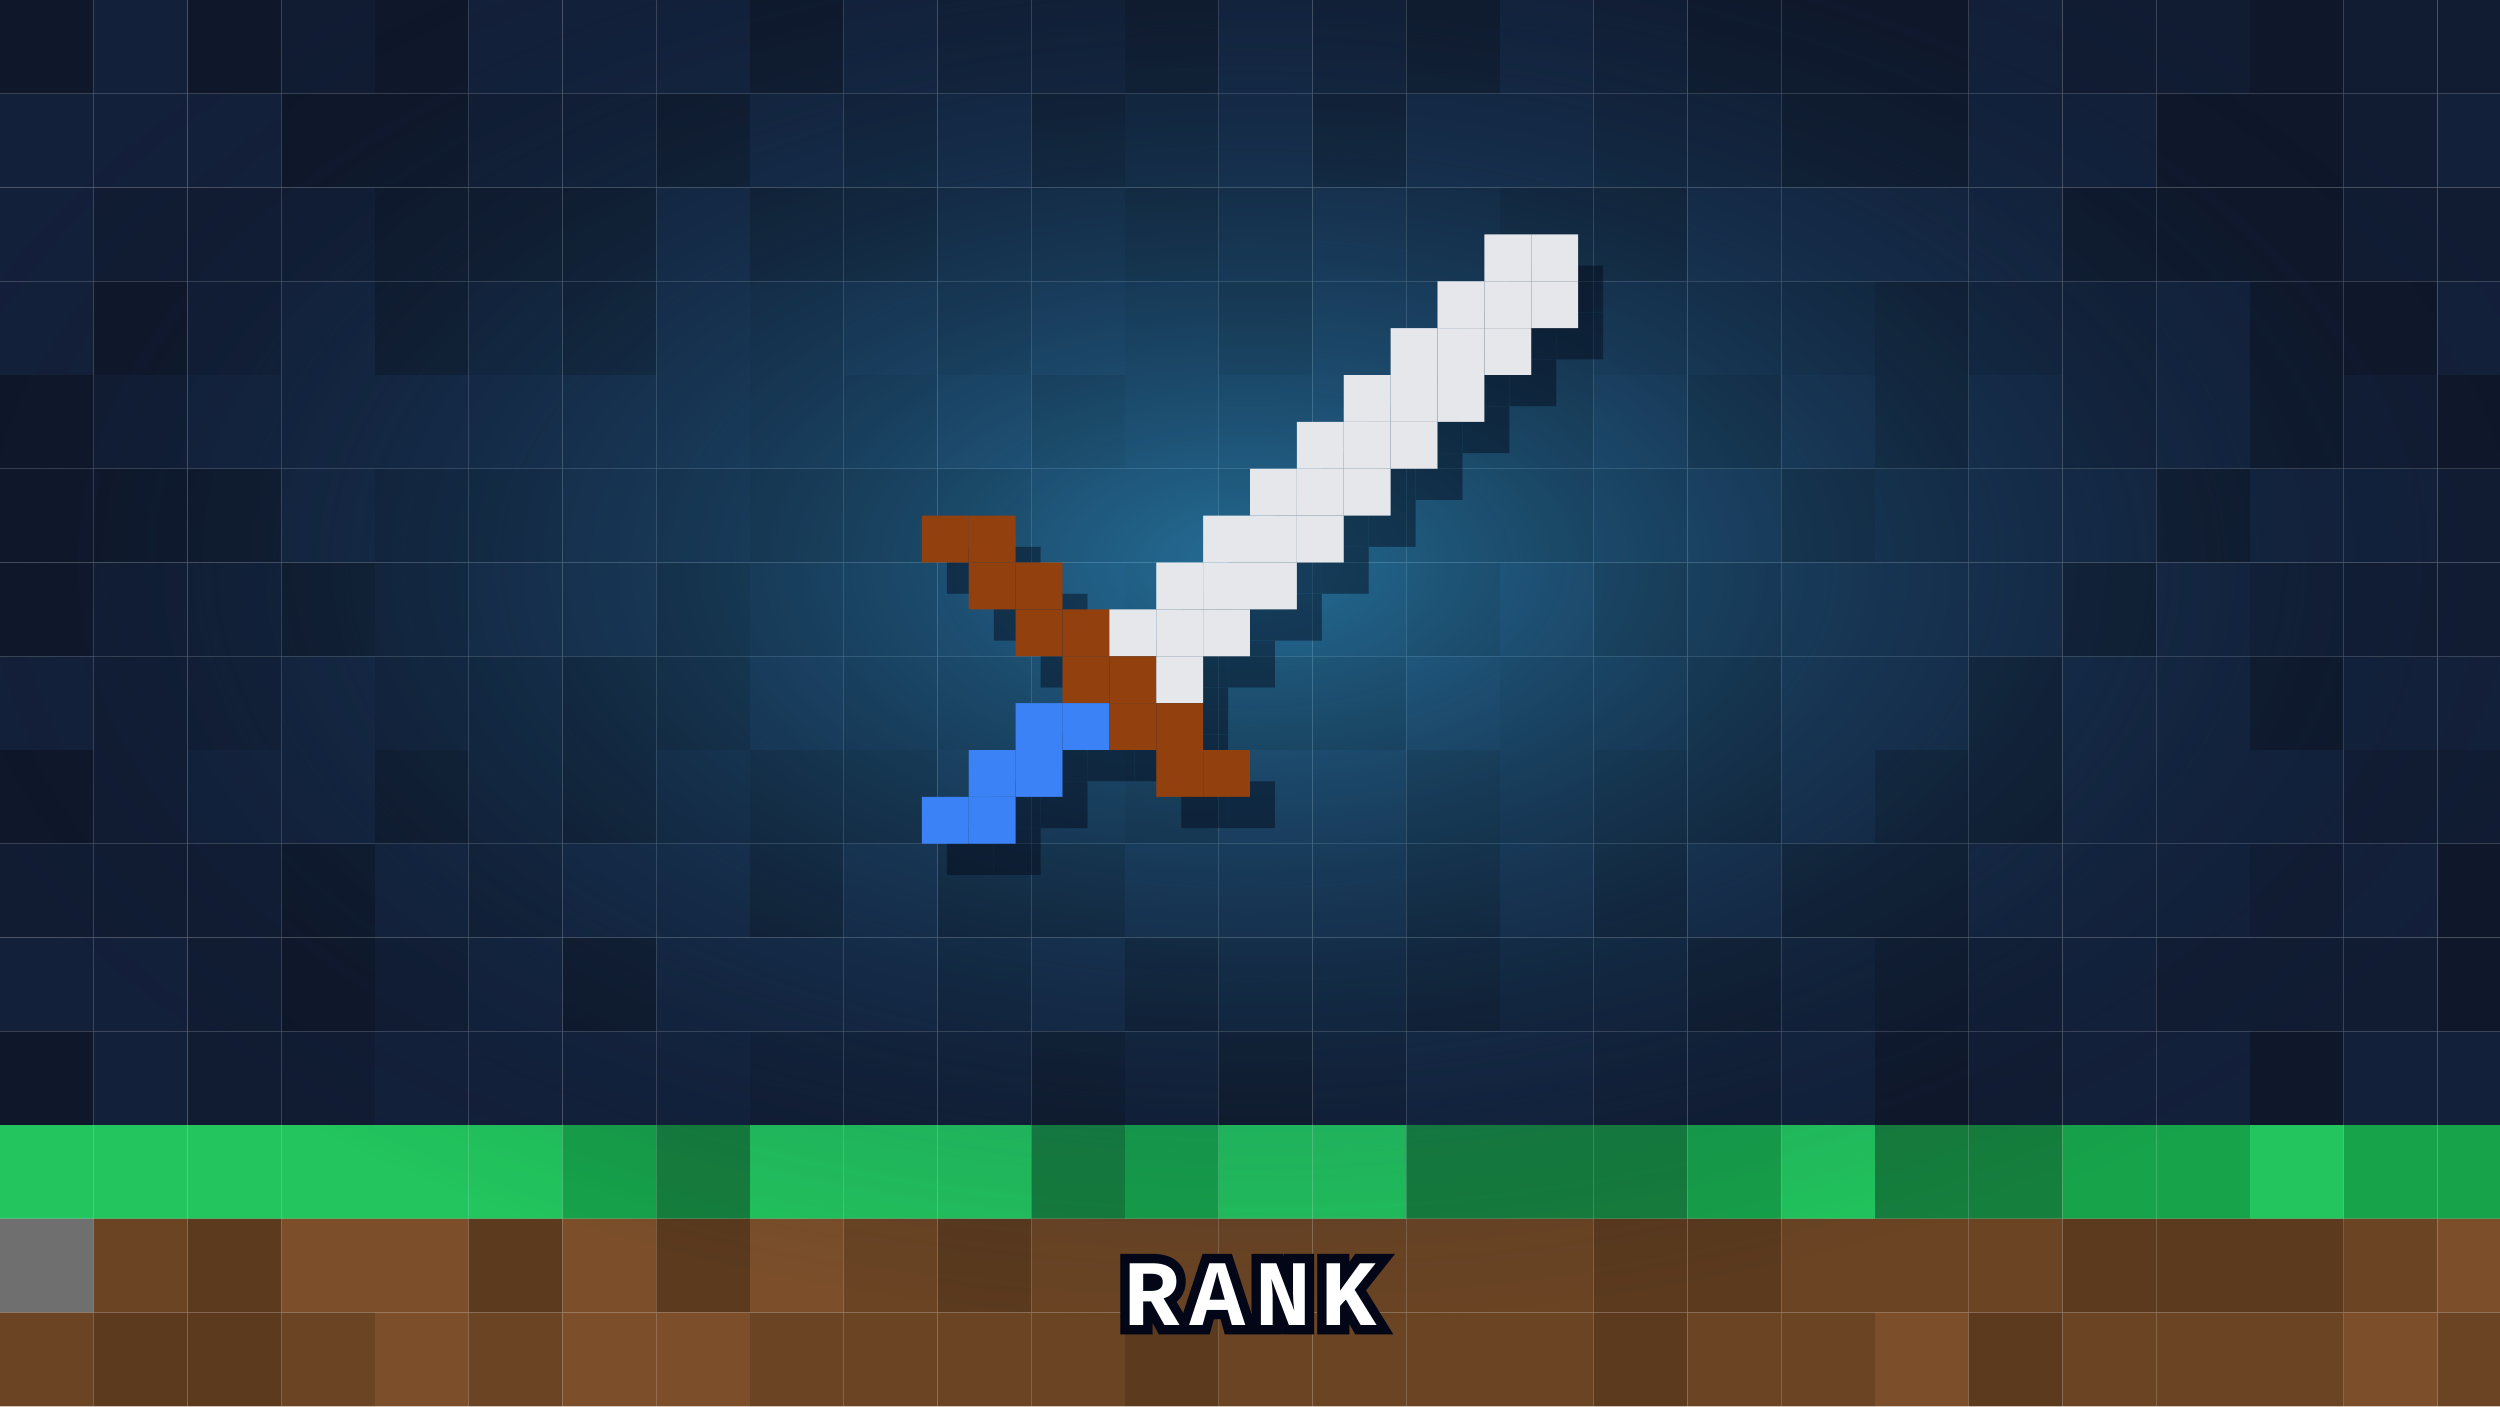
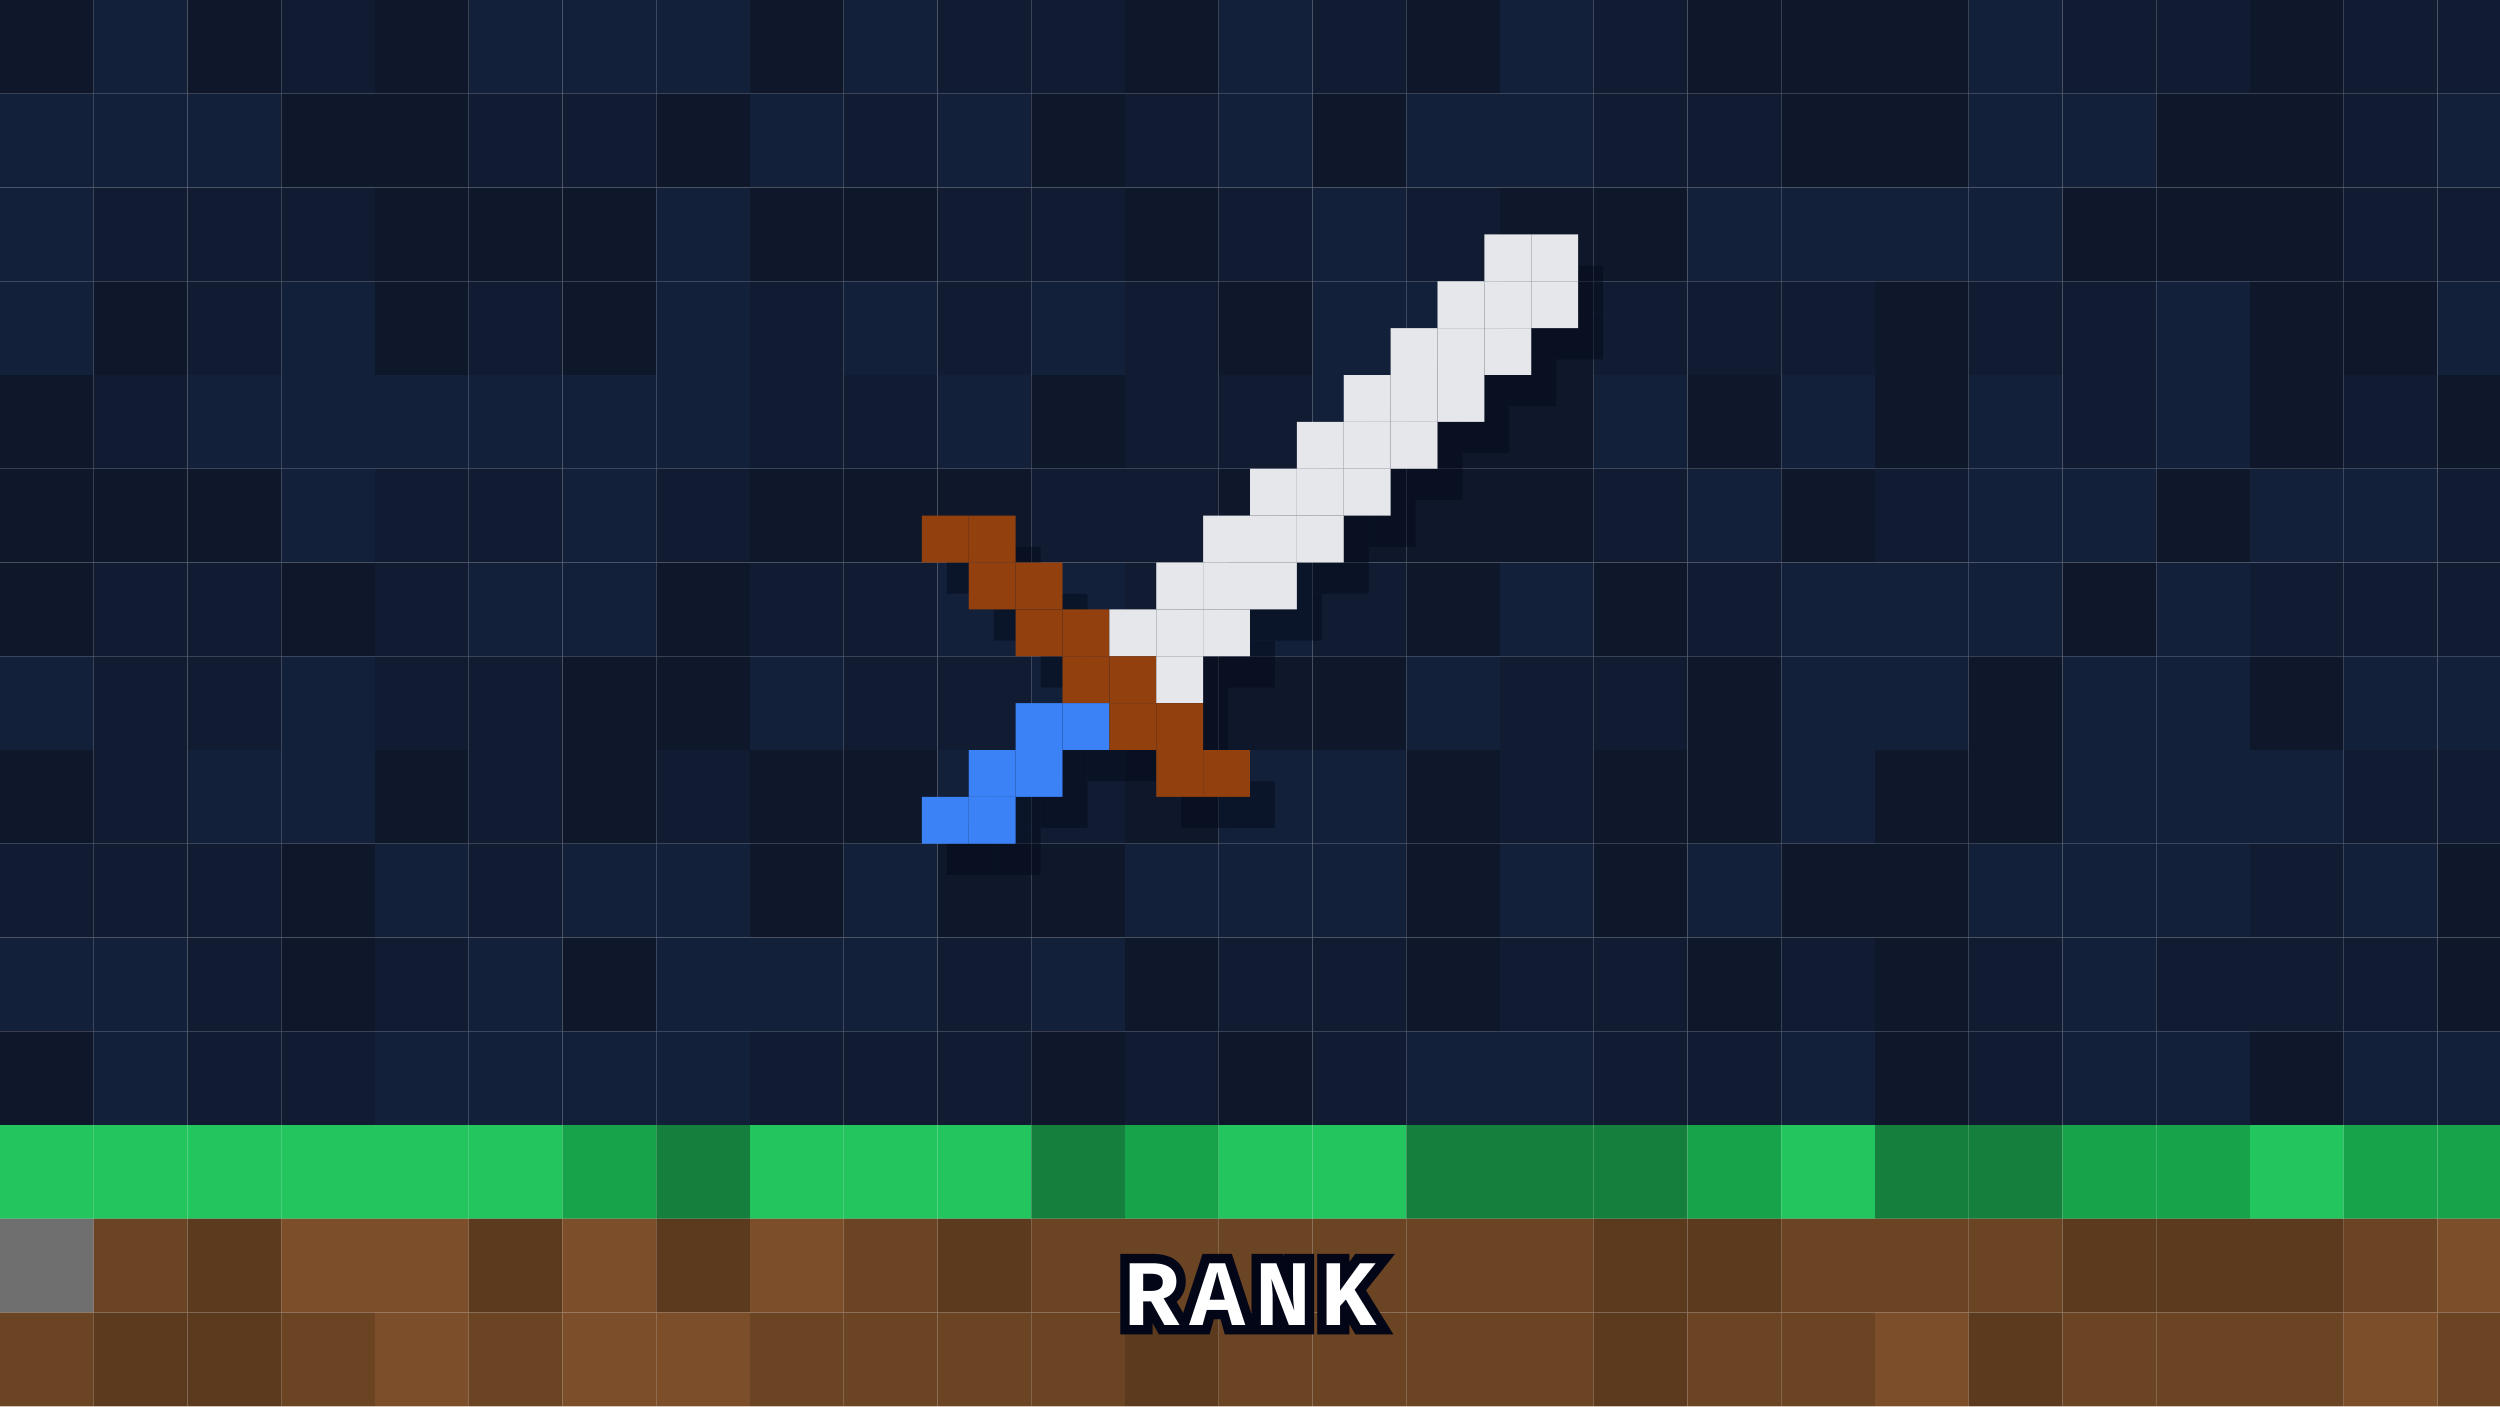
<svg xmlns="http://www.w3.org/2000/svg" viewBox="0 0 800 450" width="800" height="450">
-   <defs>
-     <radialGradient id="g" cx="50%" cy="40%" r="55%">
-       <stop offset="0" stop-color="#38bdf8" stop-opacity=".85" />
-       <stop offset="1" stop-color="#020617" stop-opacity="0" />
-     </radialGradient>
-   </defs>
  <rect x="0" y="0" width="30" height="30" fill="#0f172a" />
  <rect x="30" y="0" width="30" height="30" fill="#13203a" />
  <rect x="60" y="0" width="30" height="30" fill="#0f172a" />
  <rect x="90" y="0" width="30" height="30" fill="#111c33" />
  <rect x="120" y="0" width="30" height="30" fill="#0f172a" />
  <rect x="150" y="0" width="30" height="30" fill="#13203a" />
  <rect x="180" y="0" width="30" height="30" fill="#13203a" />
  <rect x="210" y="0" width="30" height="30" fill="#13203a" />
  <rect x="240" y="0" width="30" height="30" fill="#0f172a" />
  <rect x="270" y="0" width="30" height="30" fill="#13203a" />
  <rect x="300" y="0" width="30" height="30" fill="#111c33" />
  <rect x="330" y="0" width="30" height="30" fill="#111c33" />
  <rect x="360" y="0" width="30" height="30" fill="#0f172a" />
  <rect x="390" y="0" width="30" height="30" fill="#13203a" />
  <rect x="420" y="0" width="30" height="30" fill="#111c33" />
  <rect x="450" y="0" width="30" height="30" fill="#0f172a" />
  <rect x="480" y="0" width="30" height="30" fill="#13203a" />
  <rect x="510" y="0" width="30" height="30" fill="#111c33" />
  <rect x="540" y="0" width="30" height="30" fill="#0f172a" />
  <rect x="570" y="0" width="30" height="30" fill="#0f172a" />
  <rect x="600" y="0" width="30" height="30" fill="#0f172a" />
  <rect x="630" y="0" width="30" height="30" fill="#13203a" />
  <rect x="660" y="0" width="30" height="30" fill="#111c33" />
  <rect x="690" y="0" width="30" height="30" fill="#111c33" />
  <rect x="720" y="0" width="30" height="30" fill="#0f172a" />
  <rect x="750" y="0" width="30" height="30" fill="#111c33" />
  <rect x="780" y="0" width="30" height="30" fill="#111c33" />
  <rect x="0" y="30" width="30" height="30" fill="#13203a" />
  <rect x="30" y="30" width="30" height="30" fill="#13203a" />
  <rect x="60" y="30" width="30" height="30" fill="#13203a" />
  <rect x="90" y="30" width="30" height="30" fill="#0f172a" />
  <rect x="120" y="30" width="30" height="30" fill="#0f172a" />
  <rect x="150" y="30" width="30" height="30" fill="#111c33" />
  <rect x="180" y="30" width="30" height="30" fill="#111c33" />
  <rect x="210" y="30" width="30" height="30" fill="#0f172a" />
  <rect x="240" y="30" width="30" height="30" fill="#13203a" />
  <rect x="270" y="30" width="30" height="30" fill="#111c33" />
  <rect x="300" y="30" width="30" height="30" fill="#13203a" />
  <rect x="330" y="30" width="30" height="30" fill="#0f172a" />
  <rect x="360" y="30" width="30" height="30" fill="#111c33" />
  <rect x="390" y="30" width="30" height="30" fill="#13203a" />
  <rect x="420" y="30" width="30" height="30" fill="#0f172a" />
  <rect x="450" y="30" width="30" height="30" fill="#13203a" />
  <rect x="480" y="30" width="30" height="30" fill="#13203a" />
  <rect x="510" y="30" width="30" height="30" fill="#111c33" />
  <rect x="540" y="30" width="30" height="30" fill="#111c33" />
  <rect x="570" y="30" width="30" height="30" fill="#0f172a" />
  <rect x="600" y="30" width="30" height="30" fill="#0f172a" />
  <rect x="630" y="30" width="30" height="30" fill="#13203a" />
  <rect x="660" y="30" width="30" height="30" fill="#13203a" />
  <rect x="690" y="30" width="30" height="30" fill="#0f172a" />
  <rect x="720" y="30" width="30" height="30" fill="#0f172a" />
  <rect x="750" y="30" width="30" height="30" fill="#111c33" />
  <rect x="780" y="30" width="30" height="30" fill="#13203a" />
  <rect x="0" y="60" width="30" height="30" fill="#13203a" />
  <rect x="30" y="60" width="30" height="30" fill="#111c33" />
  <rect x="60" y="60" width="30" height="30" fill="#111c33" />
  <rect x="90" y="60" width="30" height="30" fill="#111c33" />
  <rect x="120" y="60" width="30" height="30" fill="#0f172a" />
  <rect x="150" y="60" width="30" height="30" fill="#0f172a" />
  <rect x="180" y="60" width="30" height="30" fill="#0f172a" />
  <rect x="210" y="60" width="30" height="30" fill="#13203a" />
  <rect x="240" y="60" width="30" height="30" fill="#0f172a" />
  <rect x="270" y="60" width="30" height="30" fill="#0f172a" />
  <rect x="300" y="60" width="30" height="30" fill="#111c33" />
  <rect x="330" y="60" width="30" height="30" fill="#111c33" />
  <rect x="360" y="60" width="30" height="30" fill="#0f172a" />
  <rect x="390" y="60" width="30" height="30" fill="#111c33" />
  <rect x="420" y="60" width="30" height="30" fill="#13203a" />
  <rect x="450" y="60" width="30" height="30" fill="#111c33" />
  <rect x="480" y="60" width="30" height="30" fill="#0f172a" />
  <rect x="510" y="60" width="30" height="30" fill="#0f172a" />
  <rect x="540" y="60" width="30" height="30" fill="#13203a" />
  <rect x="570" y="60" width="30" height="30" fill="#13203a" />
  <rect x="600" y="60" width="30" height="30" fill="#13203a" />
  <rect x="630" y="60" width="30" height="30" fill="#13203a" />
  <rect x="660" y="60" width="30" height="30" fill="#0f172a" />
  <rect x="690" y="60" width="30" height="30" fill="#0f172a" />
  <rect x="720" y="60" width="30" height="30" fill="#0f172a" />
  <rect x="750" y="60" width="30" height="30" fill="#111c33" />
  <rect x="780" y="60" width="30" height="30" fill="#111c33" />
  <rect x="0" y="90" width="30" height="30" fill="#13203a" />
  <rect x="30" y="90" width="30" height="30" fill="#0f172a" />
  <rect x="60" y="90" width="30" height="30" fill="#111c33" />
  <rect x="90" y="90" width="30" height="30" fill="#13203a" />
  <rect x="120" y="90" width="30" height="30" fill="#0f172a" />
  <rect x="150" y="90" width="30" height="30" fill="#111c33" />
  <rect x="180" y="90" width="30" height="30" fill="#0f172a" />
  <rect x="210" y="90" width="30" height="30" fill="#13203a" />
  <rect x="240" y="90" width="30" height="30" fill="#111c33" />
  <rect x="270" y="90" width="30" height="30" fill="#13203a" />
  <rect x="300" y="90" width="30" height="30" fill="#111c33" />
  <rect x="330" y="90" width="30" height="30" fill="#13203a" />
  <rect x="360" y="90" width="30" height="30" fill="#111c33" />
  <rect x="390" y="90" width="30" height="30" fill="#0f172a" />
  <rect x="420" y="90" width="30" height="30" fill="#13203a" />
  <rect x="450" y="90" width="30" height="30" fill="#13203a" />
  <rect x="480" y="90" width="30" height="30" fill="#0f172a" />
  <rect x="510" y="90" width="30" height="30" fill="#111c33" />
  <rect x="540" y="90" width="30" height="30" fill="#111c33" />
  <rect x="570" y="90" width="30" height="30" fill="#111c33" />
  <rect x="600" y="90" width="30" height="30" fill="#0f172a" />
  <rect x="630" y="90" width="30" height="30" fill="#111c33" />
  <rect x="660" y="90" width="30" height="30" fill="#111c33" />
  <rect x="690" y="90" width="30" height="30" fill="#13203a" />
  <rect x="720" y="90" width="30" height="30" fill="#0f172a" />
  <rect x="750" y="90" width="30" height="30" fill="#0f172a" />
  <rect x="780" y="90" width="30" height="30" fill="#13203a" />
  <rect x="0" y="120" width="30" height="30" fill="#0f172a" />
  <rect x="30" y="120" width="30" height="30" fill="#111c33" />
  <rect x="60" y="120" width="30" height="30" fill="#13203a" />
  <rect x="90" y="120" width="30" height="30" fill="#13203a" />
  <rect x="120" y="120" width="30" height="30" fill="#13203a" />
  <rect x="150" y="120" width="30" height="30" fill="#13203a" />
  <rect x="180" y="120" width="30" height="30" fill="#13203a" />
  <rect x="210" y="120" width="30" height="30" fill="#13203a" />
  <rect x="240" y="120" width="30" height="30" fill="#111c33" />
  <rect x="270" y="120" width="30" height="30" fill="#111c33" />
  <rect x="300" y="120" width="30" height="30" fill="#13203a" />
  <rect x="330" y="120" width="30" height="30" fill="#0f172a" />
  <rect x="360" y="120" width="30" height="30" fill="#111c33" />
  <rect x="390" y="120" width="30" height="30" fill="#111c33" />
  <rect x="420" y="120" width="30" height="30" fill="#13203a" />
  <rect x="450" y="120" width="30" height="30" fill="#0f172a" />
  <rect x="480" y="120" width="30" height="30" fill="#0f172a" />
  <rect x="510" y="120" width="30" height="30" fill="#13203a" />
  <rect x="540" y="120" width="30" height="30" fill="#0f172a" />
  <rect x="570" y="120" width="30" height="30" fill="#13203a" />
  <rect x="600" y="120" width="30" height="30" fill="#0f172a" />
  <rect x="630" y="120" width="30" height="30" fill="#13203a" />
  <rect x="660" y="120" width="30" height="30" fill="#111c33" />
  <rect x="690" y="120" width="30" height="30" fill="#13203a" />
  <rect x="720" y="120" width="30" height="30" fill="#0f172a" />
  <rect x="750" y="120" width="30" height="30" fill="#111c33" />
  <rect x="780" y="120" width="30" height="30" fill="#0f172a" />
  <rect x="0" y="150" width="30" height="30" fill="#0f172a" />
  <rect x="30" y="150" width="30" height="30" fill="#0f172a" />
  <rect x="60" y="150" width="30" height="30" fill="#0f172a" />
  <rect x="90" y="150" width="30" height="30" fill="#13203a" />
  <rect x="120" y="150" width="30" height="30" fill="#111c33" />
  <rect x="150" y="150" width="30" height="30" fill="#111c33" />
  <rect x="180" y="150" width="30" height="30" fill="#13203a" />
  <rect x="210" y="150" width="30" height="30" fill="#111c33" />
  <rect x="240" y="150" width="30" height="30" fill="#0f172a" />
  <rect x="270" y="150" width="30" height="30" fill="#0f172a" />
  <rect x="300" y="150" width="30" height="30" fill="#0f172a" />
  <rect x="330" y="150" width="30" height="30" fill="#111c33" />
  <rect x="360" y="150" width="30" height="30" fill="#111c33" />
  <rect x="390" y="150" width="30" height="30" fill="#0f172a" />
  <rect x="420" y="150" width="30" height="30" fill="#0f172a" />
  <rect x="450" y="150" width="30" height="30" fill="#0f172a" />
  <rect x="480" y="150" width="30" height="30" fill="#0f172a" />
  <rect x="510" y="150" width="30" height="30" fill="#111c33" />
  <rect x="540" y="150" width="30" height="30" fill="#13203a" />
  <rect x="570" y="150" width="30" height="30" fill="#0f172a" />
  <rect x="600" y="150" width="30" height="30" fill="#111c33" />
  <rect x="630" y="150" width="30" height="30" fill="#13203a" />
  <rect x="660" y="150" width="30" height="30" fill="#13203a" />
  <rect x="690" y="150" width="30" height="30" fill="#0f172a" />
  <rect x="720" y="150" width="30" height="30" fill="#13203a" />
  <rect x="750" y="150" width="30" height="30" fill="#13203a" />
  <rect x="780" y="150" width="30" height="30" fill="#111c33" />
  <rect x="0" y="180" width="30" height="30" fill="#0f172a" />
  <rect x="30" y="180" width="30" height="30" fill="#111c33" />
  <rect x="60" y="180" width="30" height="30" fill="#111c33" />
  <rect x="90" y="180" width="30" height="30" fill="#0f172a" />
  <rect x="120" y="180" width="30" height="30" fill="#111c33" />
  <rect x="150" y="180" width="30" height="30" fill="#13203a" />
  <rect x="180" y="180" width="30" height="30" fill="#13203a" />
  <rect x="210" y="180" width="30" height="30" fill="#0f172a" />
  <rect x="240" y="180" width="30" height="30" fill="#111c33" />
  <rect x="270" y="180" width="30" height="30" fill="#111c33" />
  <rect x="300" y="180" width="30" height="30" fill="#13203a" />
  <rect x="330" y="180" width="30" height="30" fill="#13203a" />
  <rect x="360" y="180" width="30" height="30" fill="#111c33" />
  <rect x="390" y="180" width="30" height="30" fill="#13203a" />
  <rect x="420" y="180" width="30" height="30" fill="#111c33" />
  <rect x="450" y="180" width="30" height="30" fill="#0f172a" />
  <rect x="480" y="180" width="30" height="30" fill="#13203a" />
  <rect x="510" y="180" width="30" height="30" fill="#0f172a" />
  <rect x="540" y="180" width="30" height="30" fill="#111c33" />
  <rect x="570" y="180" width="30" height="30" fill="#13203a" />
  <rect x="600" y="180" width="30" height="30" fill="#13203a" />
  <rect x="630" y="180" width="30" height="30" fill="#13203a" />
  <rect x="660" y="180" width="30" height="30" fill="#0f172a" />
  <rect x="690" y="180" width="30" height="30" fill="#13203a" />
  <rect x="720" y="180" width="30" height="30" fill="#111c33" />
  <rect x="750" y="180" width="30" height="30" fill="#111c33" />
  <rect x="780" y="180" width="30" height="30" fill="#111c33" />
  <rect x="0" y="210" width="30" height="30" fill="#13203a" />
  <rect x="30" y="210" width="30" height="30" fill="#111c33" />
  <rect x="60" y="210" width="30" height="30" fill="#111c33" />
  <rect x="90" y="210" width="30" height="30" fill="#13203a" />
  <rect x="120" y="210" width="30" height="30" fill="#111c33" />
  <rect x="150" y="210" width="30" height="30" fill="#111c33" />
  <rect x="180" y="210" width="30" height="30" fill="#0f172a" />
  <rect x="210" y="210" width="30" height="30" fill="#0f172a" />
  <rect x="240" y="210" width="30" height="30" fill="#13203a" />
  <rect x="270" y="210" width="30" height="30" fill="#111c33" />
  <rect x="300" y="210" width="30" height="30" fill="#111c33" />
  <rect x="330" y="210" width="30" height="30" fill="#13203a" />
  <rect x="360" y="210" width="30" height="30" fill="#0f172a" />
  <rect x="390" y="210" width="30" height="30" fill="#0f172a" />
  <rect x="420" y="210" width="30" height="30" fill="#0f172a" />
  <rect x="450" y="210" width="30" height="30" fill="#13203a" />
  <rect x="480" y="210" width="30" height="30" fill="#111c33" />
  <rect x="510" y="210" width="30" height="30" fill="#111c33" />
  <rect x="540" y="210" width="30" height="30" fill="#0f172a" />
  <rect x="570" y="210" width="30" height="30" fill="#13203a" />
  <rect x="600" y="210" width="30" height="30" fill="#13203a" />
  <rect x="630" y="210" width="30" height="30" fill="#0f172a" />
  <rect x="660" y="210" width="30" height="30" fill="#13203a" />
  <rect x="690" y="210" width="30" height="30" fill="#13203a" />
  <rect x="720" y="210" width="30" height="30" fill="#0f172a" />
  <rect x="750" y="210" width="30" height="30" fill="#13203a" />
  <rect x="780" y="210" width="30" height="30" fill="#13203a" />
  <rect x="0" y="240" width="30" height="30" fill="#0f172a" />
  <rect x="30" y="240" width="30" height="30" fill="#111c33" />
  <rect x="60" y="240" width="30" height="30" fill="#13203a" />
  <rect x="90" y="240" width="30" height="30" fill="#13203a" />
  <rect x="120" y="240" width="30" height="30" fill="#0f172a" />
  <rect x="150" y="240" width="30" height="30" fill="#111c33" />
  <rect x="180" y="240" width="30" height="30" fill="#0f172a" />
  <rect x="210" y="240" width="30" height="30" fill="#111c33" />
  <rect x="240" y="240" width="30" height="30" fill="#0f172a" />
  <rect x="270" y="240" width="30" height="30" fill="#0f172a" />
  <rect x="300" y="240" width="30" height="30" fill="#13203a" />
  <rect x="330" y="240" width="30" height="30" fill="#111c33" />
  <rect x="360" y="240" width="30" height="30" fill="#0f172a" />
  <rect x="390" y="240" width="30" height="30" fill="#13203a" />
  <rect x="420" y="240" width="30" height="30" fill="#13203a" />
  <rect x="450" y="240" width="30" height="30" fill="#0f172a" />
  <rect x="480" y="240" width="30" height="30" fill="#111c33" />
  <rect x="510" y="240" width="30" height="30" fill="#0f172a" />
  <rect x="540" y="240" width="30" height="30" fill="#0f172a" />
  <rect x="570" y="240" width="30" height="30" fill="#13203a" />
  <rect x="600" y="240" width="30" height="30" fill="#0f172a" />
  <rect x="630" y="240" width="30" height="30" fill="#0f172a" />
  <rect x="660" y="240" width="30" height="30" fill="#13203a" />
  <rect x="690" y="240" width="30" height="30" fill="#13203a" />
  <rect x="720" y="240" width="30" height="30" fill="#13203a" />
  <rect x="750" y="240" width="30" height="30" fill="#111c33" />
  <rect x="780" y="240" width="30" height="30" fill="#111c33" />
  <rect x="0" y="270" width="30" height="30" fill="#111c33" />
  <rect x="30" y="270" width="30" height="30" fill="#111c33" />
  <rect x="60" y="270" width="30" height="30" fill="#111c33" />
  <rect x="90" y="270" width="30" height="30" fill="#0f172a" />
  <rect x="120" y="270" width="30" height="30" fill="#13203a" />
  <rect x="150" y="270" width="30" height="30" fill="#111c33" />
  <rect x="180" y="270" width="30" height="30" fill="#13203a" />
  <rect x="210" y="270" width="30" height="30" fill="#13203a" />
  <rect x="240" y="270" width="30" height="30" fill="#0f172a" />
  <rect x="270" y="270" width="30" height="30" fill="#13203a" />
  <rect x="300" y="270" width="30" height="30" fill="#0f172a" />
  <rect x="330" y="270" width="30" height="30" fill="#0f172a" />
  <rect x="360" y="270" width="30" height="30" fill="#13203a" />
  <rect x="390" y="270" width="30" height="30" fill="#13203a" />
  <rect x="420" y="270" width="30" height="30" fill="#13203a" />
  <rect x="450" y="270" width="30" height="30" fill="#0f172a" />
  <rect x="480" y="270" width="30" height="30" fill="#13203a" />
  <rect x="510" y="270" width="30" height="30" fill="#0f172a" />
  <rect x="540" y="270" width="30" height="30" fill="#13203a" />
  <rect x="570" y="270" width="30" height="30" fill="#0f172a" />
  <rect x="600" y="270" width="30" height="30" fill="#0f172a" />
  <rect x="630" y="270" width="30" height="30" fill="#13203a" />
  <rect x="660" y="270" width="30" height="30" fill="#13203a" />
  <rect x="690" y="270" width="30" height="30" fill="#13203a" />
  <rect x="720" y="270" width="30" height="30" fill="#111c33" />
  <rect x="750" y="270" width="30" height="30" fill="#13203a" />
  <rect x="780" y="270" width="30" height="30" fill="#0f172a" />
  <rect x="0" y="300" width="30" height="30" fill="#13203a" />
  <rect x="30" y="300" width="30" height="30" fill="#13203a" />
  <rect x="60" y="300" width="30" height="30" fill="#111c33" />
  <rect x="90" y="300" width="30" height="30" fill="#0f172a" />
  <rect x="120" y="300" width="30" height="30" fill="#111c33" />
  <rect x="150" y="300" width="30" height="30" fill="#13203a" />
  <rect x="180" y="300" width="30" height="30" fill="#0f172a" />
  <rect x="210" y="300" width="30" height="30" fill="#13203a" />
  <rect x="240" y="300" width="30" height="30" fill="#13203a" />
  <rect x="270" y="300" width="30" height="30" fill="#13203a" />
  <rect x="300" y="300" width="30" height="30" fill="#111c33" />
  <rect x="330" y="300" width="30" height="30" fill="#13203a" />
  <rect x="360" y="300" width="30" height="30" fill="#0f172a" />
  <rect x="390" y="300" width="30" height="30" fill="#111c33" />
  <rect x="420" y="300" width="30" height="30" fill="#111c33" />
  <rect x="450" y="300" width="30" height="30" fill="#0f172a" />
  <rect x="480" y="300" width="30" height="30" fill="#111c33" />
  <rect x="510" y="300" width="30" height="30" fill="#111c33" />
  <rect x="540" y="300" width="30" height="30" fill="#0f172a" />
  <rect x="570" y="300" width="30" height="30" fill="#111c33" />
  <rect x="600" y="300" width="30" height="30" fill="#0f172a" />
  <rect x="630" y="300" width="30" height="30" fill="#111c33" />
  <rect x="660" y="300" width="30" height="30" fill="#13203a" />
  <rect x="690" y="300" width="30" height="30" fill="#111c33" />
  <rect x="720" y="300" width="30" height="30" fill="#111c33" />
  <rect x="750" y="300" width="30" height="30" fill="#111c33" />
  <rect x="780" y="300" width="30" height="30" fill="#0f172a" />
  <rect x="0" y="330" width="30" height="30" fill="#0f172a" />
  <rect x="30" y="330" width="30" height="30" fill="#13203a" />
  <rect x="60" y="330" width="30" height="30" fill="#111c33" />
  <rect x="90" y="330" width="30" height="30" fill="#111c33" />
  <rect x="120" y="330" width="30" height="30" fill="#13203a" />
  <rect x="150" y="330" width="30" height="30" fill="#13203a" />
  <rect x="180" y="330" width="30" height="30" fill="#13203a" />
  <rect x="210" y="330" width="30" height="30" fill="#13203a" />
  <rect x="240" y="330" width="30" height="30" fill="#111c33" />
  <rect x="270" y="330" width="30" height="30" fill="#111c33" />
  <rect x="300" y="330" width="30" height="30" fill="#111c33" />
  <rect x="330" y="330" width="30" height="30" fill="#0f172a" />
  <rect x="360" y="330" width="30" height="30" fill="#111c33" />
  <rect x="390" y="330" width="30" height="30" fill="#0f172a" />
  <rect x="420" y="330" width="30" height="30" fill="#111c33" />
  <rect x="450" y="330" width="30" height="30" fill="#13203a" />
  <rect x="480" y="330" width="30" height="30" fill="#13203a" />
  <rect x="510" y="330" width="30" height="30" fill="#111c33" />
  <rect x="540" y="330" width="30" height="30" fill="#111c33" />
  <rect x="570" y="330" width="30" height="30" fill="#13203a" />
  <rect x="600" y="330" width="30" height="30" fill="#0f172a" />
  <rect x="630" y="330" width="30" height="30" fill="#111c33" />
  <rect x="660" y="330" width="30" height="30" fill="#13203a" />
  <rect x="690" y="330" width="30" height="30" fill="#13203a" />
  <rect x="720" y="330" width="30" height="30" fill="#0f172a" />
  <rect x="750" y="330" width="30" height="30" fill="#13203a" />
  <rect x="780" y="330" width="30" height="30" fill="#13203a" />
  <rect x="0" y="360" width="30" height="30" fill="#22c55e" />
  <rect x="30" y="360" width="30" height="30" fill="#22c55e" />
  <rect x="60" y="360" width="30" height="30" fill="#22c55e" />
  <rect x="90" y="360" width="30" height="30" fill="#22c55e" />
  <rect x="120" y="360" width="30" height="30" fill="#22c55e" />
  <rect x="150" y="360" width="30" height="30" fill="#22c55e" />
  <rect x="180" y="360" width="30" height="30" fill="#16a34a" />
  <rect x="210" y="360" width="30" height="30" fill="#15803d" />
  <rect x="240" y="360" width="30" height="30" fill="#22c55e" />
  <rect x="270" y="360" width="30" height="30" fill="#22c55e" />
  <rect x="300" y="360" width="30" height="30" fill="#22c55e" />
  <rect x="330" y="360" width="30" height="30" fill="#15803d" />
  <rect x="360" y="360" width="30" height="30" fill="#16a34a" />
  <rect x="390" y="360" width="30" height="30" fill="#22c55e" />
  <rect x="420" y="360" width="30" height="30" fill="#22c55e" />
  <rect x="450" y="360" width="30" height="30" fill="#15803d" />
  <rect x="480" y="360" width="30" height="30" fill="#15803d" />
  <rect x="510" y="360" width="30" height="30" fill="#15803d" />
  <rect x="540" y="360" width="30" height="30" fill="#16a34a" />
  <rect x="570" y="360" width="30" height="30" fill="#22c55e" />
  <rect x="600" y="360" width="30" height="30" fill="#15803d" />
  <rect x="630" y="360" width="30" height="30" fill="#15803d" />
  <rect x="660" y="360" width="30" height="30" fill="#16a34a" />
  <rect x="690" y="360" width="30" height="30" fill="#16a34a" />
  <rect x="720" y="360" width="30" height="30" fill="#22c55e" />
  <rect x="750" y="360" width="30" height="30" fill="#16a34a" />
  <rect x="780" y="360" width="30" height="30" fill="#16a34a" />
  <rect x="0" y="390" width="30" height="30" fill="#6f6f6f" />
  <rect x="30" y="390" width="30" height="30" fill="#6b4423" />
  <rect x="60" y="390" width="30" height="30" fill="#5b3a1e" />
  <rect x="90" y="390" width="30" height="30" fill="#7c4f2a" />
  <rect x="120" y="390" width="30" height="30" fill="#7c4f2a" />
  <rect x="150" y="390" width="30" height="30" fill="#5b3a1e" />
  <rect x="180" y="390" width="30" height="30" fill="#7c4f2a" />
  <rect x="210" y="390" width="30" height="30" fill="#5b3a1e" />
  <rect x="240" y="390" width="30" height="30" fill="#7c4f2a" />
  <rect x="270" y="390" width="30" height="30" fill="#6b4423" />
  <rect x="300" y="390" width="30" height="30" fill="#5b3a1e" />
  <rect x="330" y="390" width="30" height="30" fill="#6b4423" />
  <rect x="360" y="390" width="30" height="30" fill="#6b4423" />
  <rect x="390" y="390" width="30" height="30" fill="#6b4423" />
  <rect x="420" y="390" width="30" height="30" fill="#6b4423" />
  <rect x="450" y="390" width="30" height="30" fill="#6b4423" />
  <rect x="480" y="390" width="30" height="30" fill="#6b4423" />
  <rect x="510" y="390" width="30" height="30" fill="#5b3a1e" />
  <rect x="540" y="390" width="30" height="30" fill="#5b3a1e" />
  <rect x="570" y="390" width="30" height="30" fill="#6b4423" />
  <rect x="600" y="390" width="30" height="30" fill="#6b4423" />
  <rect x="630" y="390" width="30" height="30" fill="#6b4423" />
  <rect x="660" y="390" width="30" height="30" fill="#5b3a1e" />
  <rect x="690" y="390" width="30" height="30" fill="#5b3a1e" />
  <rect x="720" y="390" width="30" height="30" fill="#5b3a1e" />
  <rect x="750" y="390" width="30" height="30" fill="#6b4423" />
  <rect x="780" y="390" width="30" height="30" fill="#7c4f2a" />
  <rect x="0" y="420" width="30" height="30" fill="#6b4423" />
  <rect x="30" y="420" width="30" height="30" fill="#5b3a1e" />
  <rect x="60" y="420" width="30" height="30" fill="#5b3a1e" />
  <rect x="90" y="420" width="30" height="30" fill="#6b4423" />
  <rect x="120" y="420" width="30" height="30" fill="#7c4f2a" />
  <rect x="150" y="420" width="30" height="30" fill="#6b4423" />
  <rect x="180" y="420" width="30" height="30" fill="#7c4f2a" />
  <rect x="210" y="420" width="30" height="30" fill="#7c4f2a" />
  <rect x="240" y="420" width="30" height="30" fill="#6b4423" />
  <rect x="270" y="420" width="30" height="30" fill="#6b4423" />
  <rect x="300" y="420" width="30" height="30" fill="#6b4423" />
  <rect x="330" y="420" width="30" height="30" fill="#6b4423" />
  <rect x="360" y="420" width="30" height="30" fill="#5b3a1e" />
  <rect x="390" y="420" width="30" height="30" fill="#6b4423" />
  <rect x="420" y="420" width="30" height="30" fill="#6b4423" />
  <rect x="450" y="420" width="30" height="30" fill="#6b4423" />
  <rect x="480" y="420" width="30" height="30" fill="#6b4423" />
  <rect x="510" y="420" width="30" height="30" fill="#5b3a1e" />
  <rect x="540" y="420" width="30" height="30" fill="#6b4423" />
  <rect x="570" y="420" width="30" height="30" fill="#6b4423" />
  <rect x="600" y="420" width="30" height="30" fill="#7c4f2a" />
  <rect x="630" y="420" width="30" height="30" fill="#5b3a1e" />
  <rect x="660" y="420" width="30" height="30" fill="#6b4423" />
  <rect x="690" y="420" width="30" height="30" fill="#6b4423" />
  <rect x="720" y="420" width="30" height="30" fill="#6b4423" />
  <rect x="750" y="420" width="30" height="30" fill="#7c4f2a" />
  <rect x="780" y="420" width="30" height="30" fill="#6b4423" />
-   <rect x="0" y="0" width="800" height="450" fill="url(#g)" opacity=".6" />
  <g transform="translate(8 10)" opacity=".45">
    <rect x="475" y="75" width="15" height="15" fill="#020617" />
    <rect x="490" y="75" width="15" height="15" fill="#020617" />
    <rect x="460" y="90" width="15" height="15" fill="#020617" />
    <rect x="475" y="90" width="15" height="15" fill="#020617" />
    <rect x="490" y="90" width="15" height="15" fill="#020617" />
    <rect x="445" y="105" width="15" height="15" fill="#020617" />
    <rect x="460" y="105" width="15" height="15" fill="#020617" />
    <rect x="475" y="105" width="15" height="15" fill="#020617" />
    <rect x="430" y="120" width="15" height="15" fill="#020617" />
    <rect x="445" y="120" width="15" height="15" fill="#020617" />
    <rect x="460" y="120" width="15" height="15" fill="#020617" />
    <rect x="415" y="135" width="15" height="15" fill="#020617" />
    <rect x="430" y="135" width="15" height="15" fill="#020617" />
    <rect x="445" y="135" width="15" height="15" fill="#020617" />
    <rect x="400" y="150" width="15" height="15" fill="#020617" />
    <rect x="415" y="150" width="15" height="15" fill="#020617" />
    <rect x="430" y="150" width="15" height="15" fill="#020617" />
    <rect x="295" y="165" width="15" height="15" fill="#020617" />
    <rect x="310" y="165" width="15" height="15" fill="#020617" />
    <rect x="385" y="165" width="15" height="15" fill="#020617" />
    <rect x="400" y="165" width="15" height="15" fill="#020617" />
    <rect x="415" y="165" width="15" height="15" fill="#020617" />
    <rect x="310" y="180" width="15" height="15" fill="#020617" />
    <rect x="325" y="180" width="15" height="15" fill="#020617" />
    <rect x="370" y="180" width="15" height="15" fill="#020617" />
    <rect x="385" y="180" width="15" height="15" fill="#020617" />
    <rect x="400" y="180" width="15" height="15" fill="#020617" />
    <rect x="325" y="195" width="15" height="15" fill="#020617" />
    <rect x="340" y="195" width="15" height="15" fill="#020617" />
    <rect x="355" y="195" width="15" height="15" fill="#020617" />
    <rect x="370" y="195" width="15" height="15" fill="#020617" />
    <rect x="385" y="195" width="15" height="15" fill="#020617" />
    <rect x="340" y="210" width="15" height="15" fill="#020617" />
    <rect x="355" y="210" width="15" height="15" fill="#020617" />
    <rect x="370" y="210" width="15" height="15" fill="#020617" />
    <rect x="325" y="225" width="15" height="15" fill="#020617" />
    <rect x="340" y="225" width="15" height="15" fill="#020617" />
    <rect x="355" y="225" width="15" height="15" fill="#020617" />
    <rect x="370" y="225" width="15" height="15" fill="#020617" />
    <rect x="310" y="240" width="15" height="15" fill="#020617" />
    <rect x="325" y="240" width="15" height="15" fill="#020617" />
    <rect x="370" y="240" width="15" height="15" fill="#020617" />
    <rect x="385" y="240" width="15" height="15" fill="#020617" />
    <rect x="295" y="255" width="15" height="15" fill="#020617" />
    <rect x="310" y="255" width="15" height="15" fill="#020617" />
  </g>
  <rect x="475" y="75" width="15" height="15" fill="#e5e7eb" />
  <rect x="490" y="75" width="15" height="15" fill="#e5e7eb" />
  <rect x="460" y="90" width="15" height="15" fill="#e5e7eb" />
  <rect x="475" y="90" width="15" height="15" fill="#e5e7eb" />
  <rect x="490" y="90" width="15" height="15" fill="#e5e7eb" />
  <rect x="445" y="105" width="15" height="15" fill="#e5e7eb" />
  <rect x="460" y="105" width="15" height="15" fill="#e5e7eb" />
  <rect x="475" y="105" width="15" height="15" fill="#e5e7eb" />
  <rect x="430" y="120" width="15" height="15" fill="#e5e7eb" />
  <rect x="445" y="120" width="15" height="15" fill="#e5e7eb" />
  <rect x="460" y="120" width="15" height="15" fill="#e5e7eb" />
  <rect x="415" y="135" width="15" height="15" fill="#e5e7eb" />
  <rect x="430" y="135" width="15" height="15" fill="#e5e7eb" />
  <rect x="445" y="135" width="15" height="15" fill="#e5e7eb" />
  <rect x="400" y="150" width="15" height="15" fill="#e5e7eb" />
  <rect x="415" y="150" width="15" height="15" fill="#e5e7eb" />
  <rect x="430" y="150" width="15" height="15" fill="#e5e7eb" />
  <rect x="295" y="165" width="15" height="15" fill="#92400e" />
  <rect x="310" y="165" width="15" height="15" fill="#92400e" />
  <rect x="385" y="165" width="15" height="15" fill="#e5e7eb" />
  <rect x="400" y="165" width="15" height="15" fill="#e5e7eb" />
  <rect x="415" y="165" width="15" height="15" fill="#e5e7eb" />
  <rect x="310" y="180" width="15" height="15" fill="#92400e" />
  <rect x="325" y="180" width="15" height="15" fill="#92400e" />
  <rect x="370" y="180" width="15" height="15" fill="#e5e7eb" />
  <rect x="385" y="180" width="15" height="15" fill="#e5e7eb" />
  <rect x="400" y="180" width="15" height="15" fill="#e5e7eb" />
  <rect x="325" y="195" width="15" height="15" fill="#92400e" />
  <rect x="340" y="195" width="15" height="15" fill="#92400e" />
  <rect x="355" y="195" width="15" height="15" fill="#e5e7eb" />
  <rect x="370" y="195" width="15" height="15" fill="#e5e7eb" />
  <rect x="385" y="195" width="15" height="15" fill="#e5e7eb" />
  <rect x="340" y="210" width="15" height="15" fill="#92400e" />
  <rect x="355" y="210" width="15" height="15" fill="#92400e" />
  <rect x="370" y="210" width="15" height="15" fill="#e5e7eb" />
  <rect x="325" y="225" width="15" height="15" fill="#3b82f6" />
  <rect x="340" y="225" width="15" height="15" fill="#3b82f6" />
  <rect x="355" y="225" width="15" height="15" fill="#92400e" />
  <rect x="370" y="225" width="15" height="15" fill="#92400e" />
  <rect x="310" y="240" width="15" height="15" fill="#3b82f6" />
  <rect x="325" y="240" width="15" height="15" fill="#3b82f6" />
  <rect x="370" y="240" width="15" height="15" fill="#92400e" />
  <rect x="385" y="240" width="15" height="15" fill="#92400e" />
  <rect x="295" y="255" width="15" height="15" fill="#3b82f6" />
  <rect x="310" y="255" width="15" height="15" fill="#3b82f6" />
  <text x="400" y="424" text-anchor="middle" font-family="'Courier New',monospace" font-size="30" font-weight="900" letter-spacing="3" fill="#ffffff" stroke="#020617" stroke-width="6" paint-order="stroke">RANK</text>
</svg>
